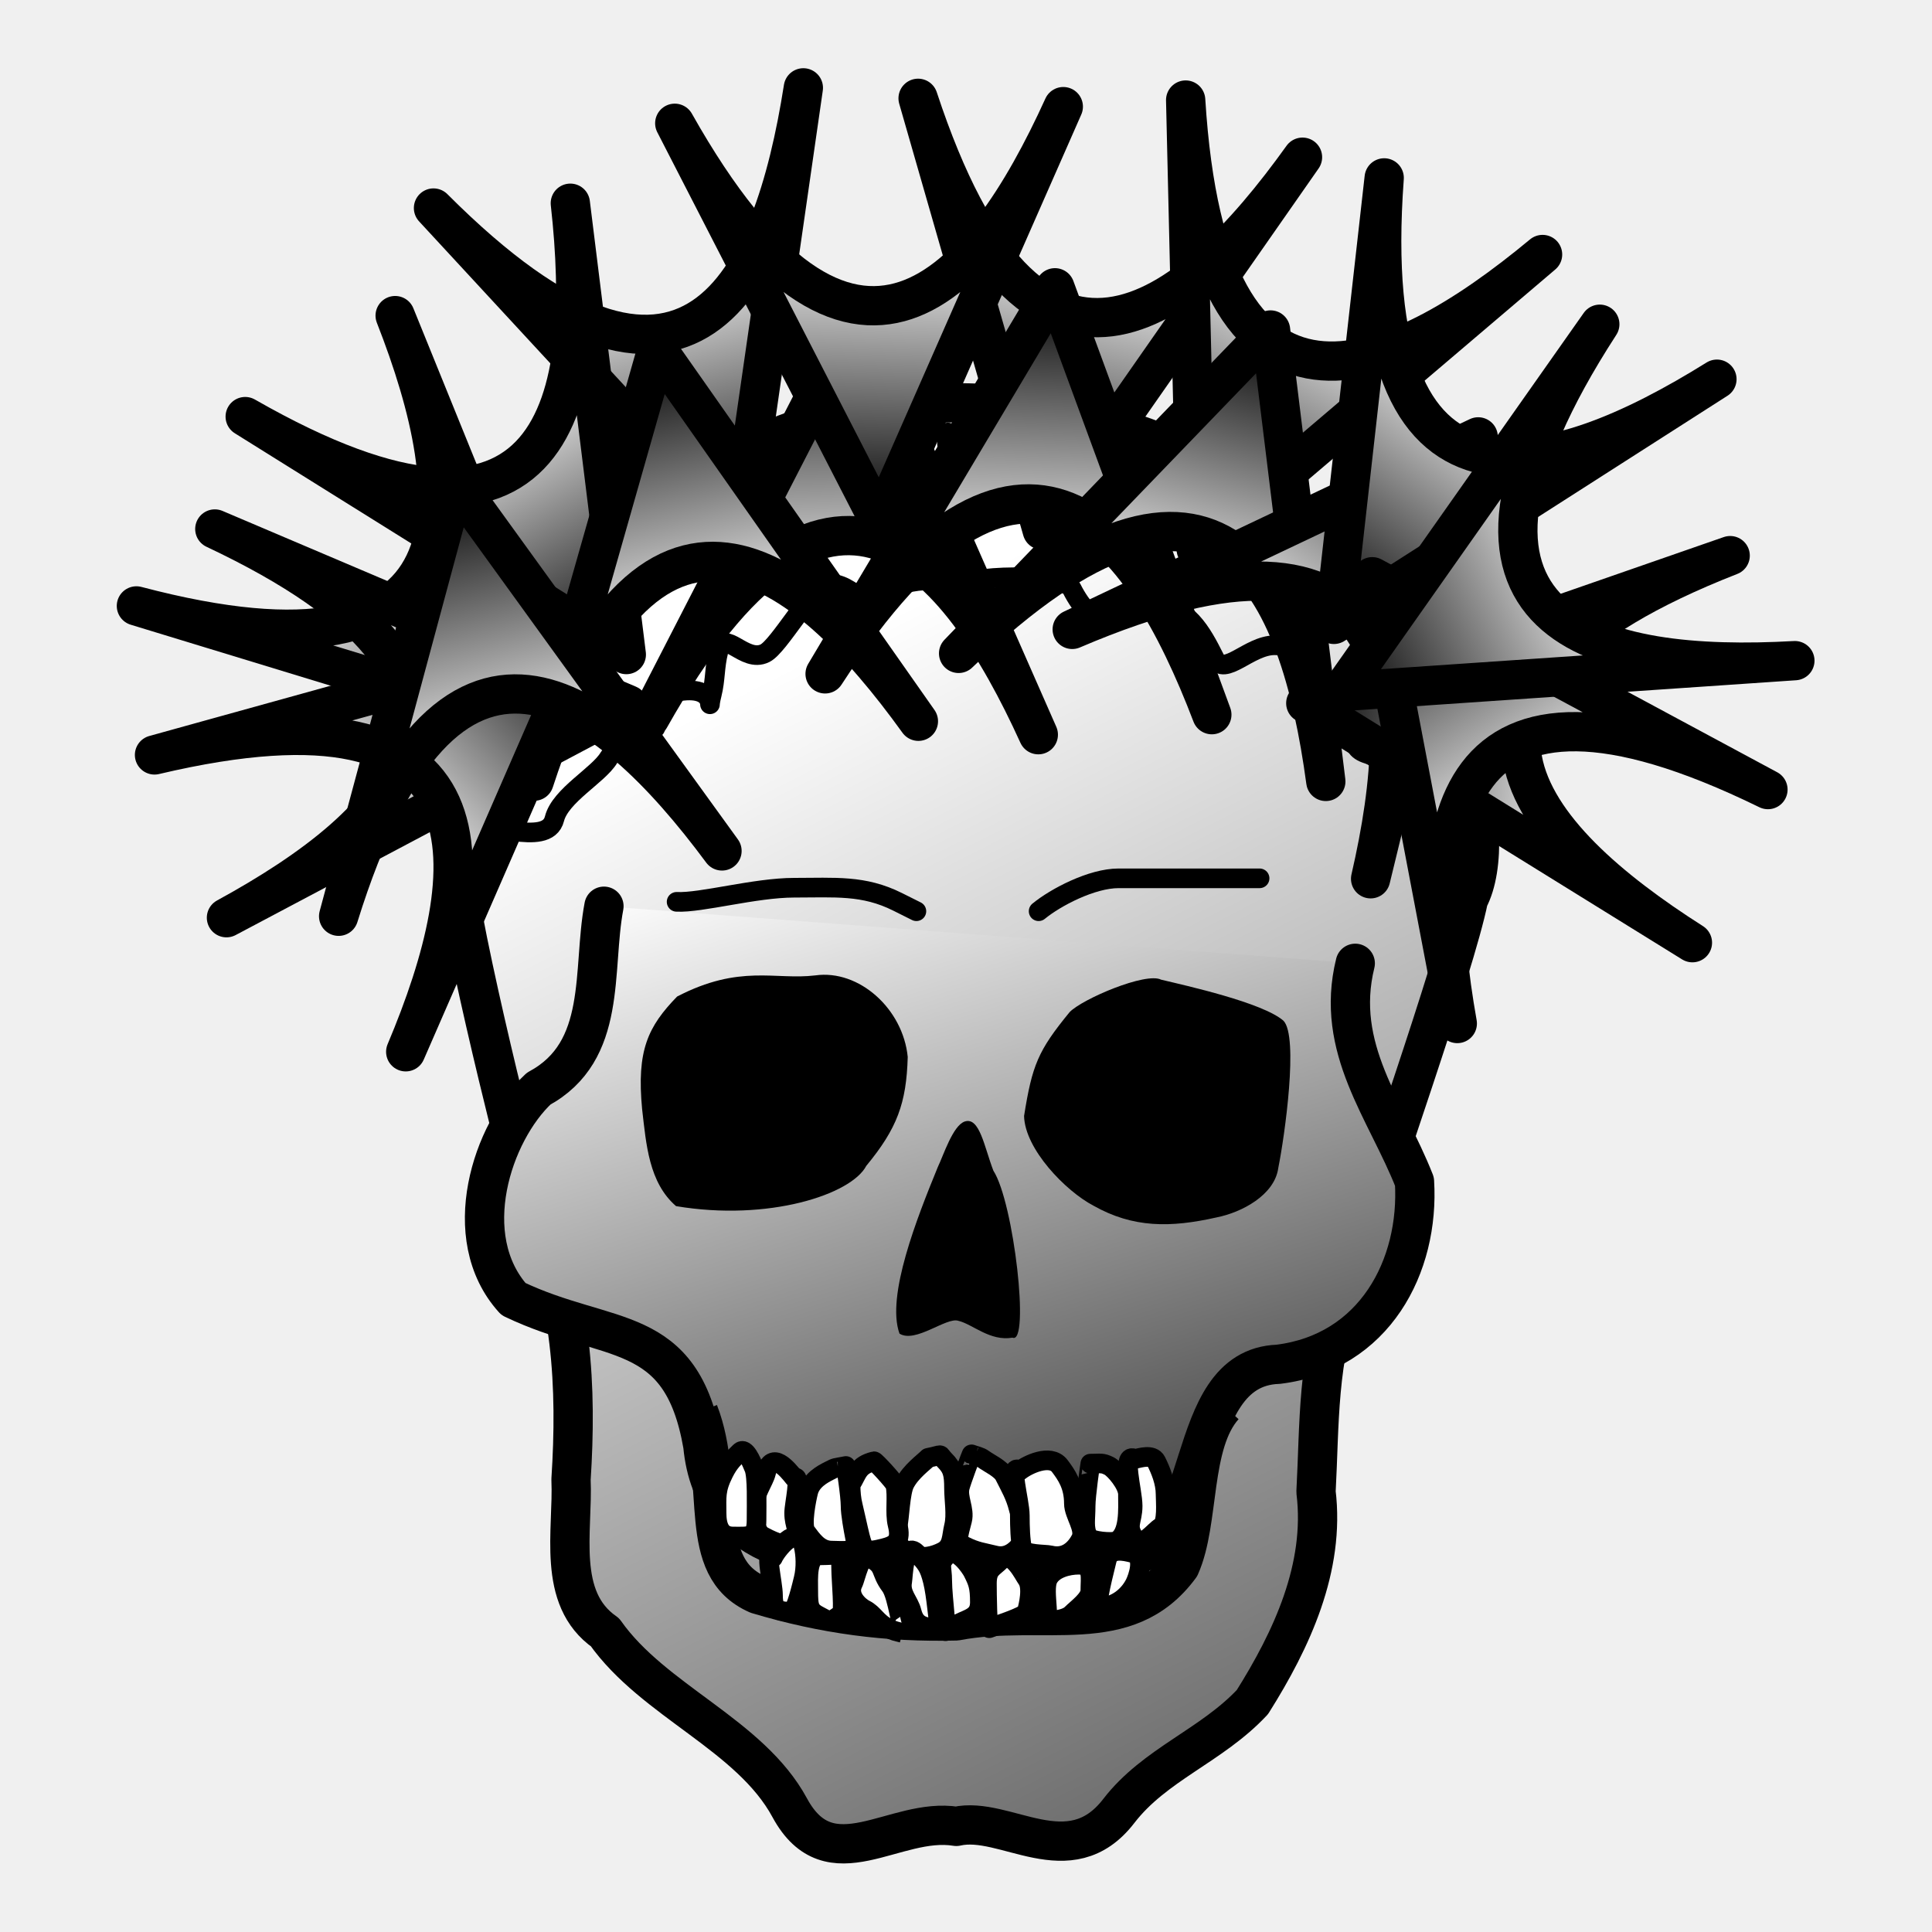
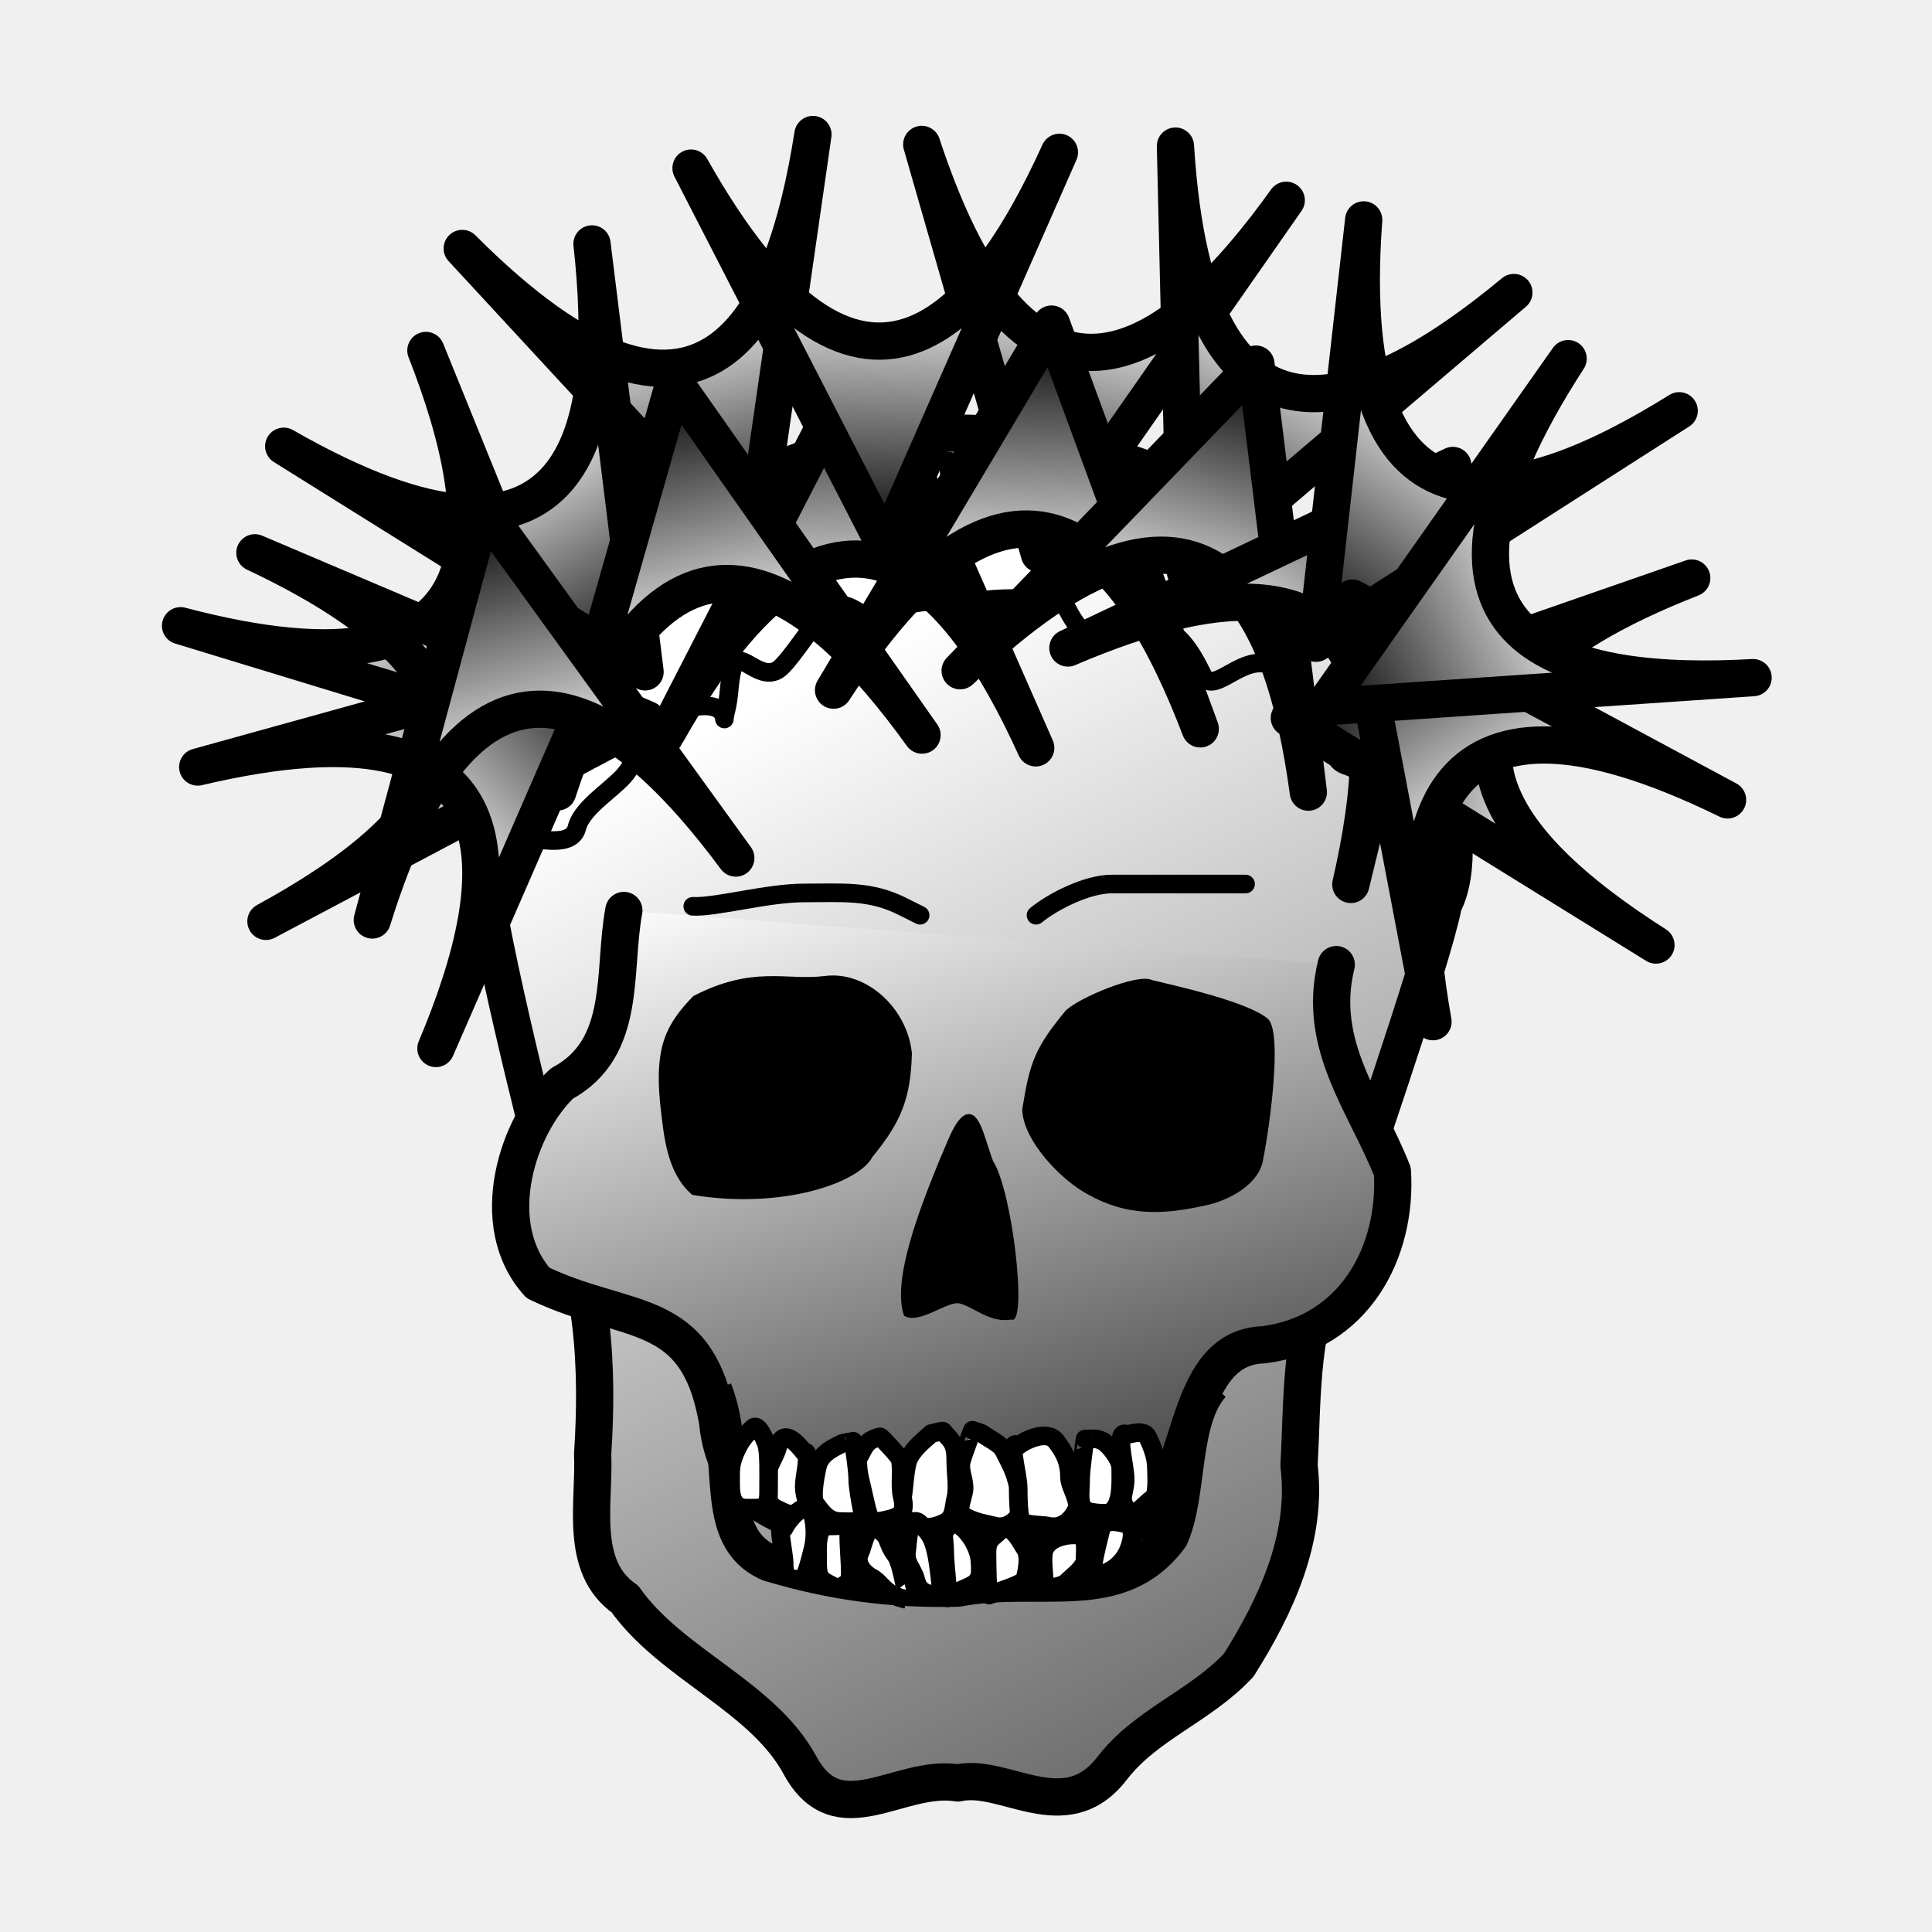
- <svg xmlns="http://www.w3.org/2000/svg" xmlns:xlink="http://www.w3.org/1999/xlink" overflow="hidden" viewBox="34 81 787 787" id="svg36220" version="1.0">
+ <svg xmlns="http://www.w3.org/2000/svg" xmlns:xlink="http://www.w3.org/1999/xlink" overflow="hidden" viewBox="12 59 830 830" id="svg36220" version="1.0">
  <defs id="defs36222">
    <linearGradient id="linearGradient5175">
      <stop style="stop-color:#ffffff;stop-opacity:1" offset="0" id="stop5177" />
      <stop style="stop-color:#000000;stop-opacity:1;" offset="1" id="stop5179" />
    </linearGradient>
    <linearGradient xlink:href="#linearGradient5175" id="linearGradient2365" x1="317.823" y1="251.519" x2="716.784" y2="1040.894" gradientUnits="userSpaceOnUse" gradientTransform="matrix(0.957555,0,0,0.957555,5.117738,135.2389)" />
    <linearGradient xlink:href="#linearGradient5175" id="linearGradient2373" x1="403.641" y1="286.734" x2="535.965" y2="715.779" gradientUnits="userSpaceOnUse" gradientTransform="matrix(0.957555,0,0,0.957555,5.117738,135.2389)" />
    <linearGradient xlink:href="#linearGradient5175" id="linearGradient3212" x1="408" y1="206" x2="392" y2="313" gradientUnits="userSpaceOnUse" />
    <linearGradient xlink:href="#linearGradient5175" id="linearGradient3236" gradientUnits="userSpaceOnUse" x1="405" y1="176" x2="402" y2="281" gradientTransform="matrix(1.130489,0,0,1.130489,-50.63018,-23.65829)" />
    <linearGradient xlink:href="#linearGradient5175" id="linearGradient3240" gradientUnits="userSpaceOnUse" x1="405" y1="176" x2="402" y2="281" gradientTransform="matrix(1.109098,0.21888,-0.21888,1.109098,85.2803,-100.5017)" />
    <linearGradient xlink:href="#linearGradient5175" id="linearGradient3244" gradientUnits="userSpaceOnUse" gradientTransform="matrix(1.017334,0.492988,-0.492988,1.017334,261.0072,-174.3867)" x1="405" y1="176" x2="402" y2="281" />
    <linearGradient xlink:href="#linearGradient5175" id="linearGradient3248" gradientUnits="userSpaceOnUse" gradientTransform="matrix(0.941308,0.626054,-0.626054,0.941308,384.2847,-174.5797)" x1="405" y1="176" x2="402" y2="281" />
    <linearGradient xlink:href="#linearGradient5175" id="linearGradient3252" gradientUnits="userSpaceOnUse" gradientTransform="matrix(0.524688,1.001354,-1.001354,0.524688,656.011,-177.2386)" x1="405" y1="176" x2="402" y2="281" />
    <linearGradient xlink:href="#linearGradient5175" id="linearGradient3256" gradientUnits="userSpaceOnUse" x1="405" y1="176" x2="402" y2="281" gradientTransform="matrix(1.089125,-0.303002,0.303002,1.089125,-177.2688,112.8851)" />
    <linearGradient xlink:href="#linearGradient5175" id="linearGradient3260" gradientUnits="userSpaceOnUse" gradientTransform="matrix(0.970834,-0.579209,0.579209,0.970834,-254.1968,301.8831)" x1="405" y1="176" x2="402" y2="281" />
    <linearGradient xlink:href="#linearGradient5175" id="linearGradient3264" gradientUnits="userSpaceOnUse" gradientTransform="matrix(0.787635,-0.810947,0.810947,0.787635,-272.0044,477.7957)" x1="405" y1="176" x2="402" y2="281" />
    <linearGradient xlink:href="#linearGradient5175" id="linearGradient3278" gradientUnits="userSpaceOnUse" x1="405" y1="176" x2="402" y2="281" gradientTransform="matrix(1.130489,0,0,-1.130489,-60.80898,528.3752)" />
    <linearGradient xlink:href="#linearGradient5175" id="linearGradient3280" gradientUnits="userSpaceOnUse" gradientTransform="matrix(1.128295,7.040609e-2,7.040609e-2,-1.128295,1.66025,487.6816)" x1="405" y1="176" x2="402" y2="281" />
    <linearGradient xlink:href="#linearGradient5175" id="linearGradient3282" gradientUnits="userSpaceOnUse" gradientTransform="matrix(1.082421,0.326146,0.326146,-1.082421,35.59664,391.733)" x1="405" y1="176" x2="402" y2="281" />
    <linearGradient xlink:href="#linearGradient5175" id="linearGradient3284" gradientUnits="userSpaceOnUse" gradientTransform="matrix(0.897682,0.68715,0.68715,-0.897682,91.16528,241.8485)" x1="405" y1="176" x2="402" y2="281" />
    <linearGradient xlink:href="#linearGradient5175" id="linearGradient3286" gradientUnits="userSpaceOnUse" gradientTransform="matrix(1.108513,-0.221814,-0.221814,-1.108513,-70.53321,621.6134)" x1="405" y1="176" x2="402" y2="281" />
    <linearGradient xlink:href="#linearGradient5175" id="linearGradient3288" gradientUnits="userSpaceOnUse" gradientTransform="matrix(1.105271,-0.237442,-0.237442,-1.105271,-147.0037,681.1637)" x1="405" y1="176" x2="402" y2="281" />
    <linearGradient xlink:href="#linearGradient5175" id="linearGradient3292" gradientUnits="userSpaceOnUse" gradientTransform="matrix(-0.157829,1.119418,-1.119418,-0.157829,942.3364,-27.01519)" x1="405" y1="176" x2="402" y2="281" />
    <linearGradient xlink:href="#linearGradient5175" id="linearGradient3296" gradientUnits="userSpaceOnUse" gradientTransform="matrix(8.218347e-2,1.127499,1.127499,-8.218347e-2,-59.0949,-50.80058)" x1="405" y1="176" x2="402" y2="281" />
    <linearGradient xlink:href="#linearGradient5175" id="linearGradient3300" gradientUnits="userSpaceOnUse" gradientTransform="matrix(0.766568,0.830892,0.830892,-0.766568,-260.6619,229.316)" x1="405" y1="176" x2="402" y2="281" />
    <linearGradient xlink:href="#linearGradient5175" id="linearGradient3304" gradientUnits="userSpaceOnUse" gradientTransform="matrix(-0.931353,0.640772,-0.640772,-0.931353,1138.129,326.4624)" x1="405" y1="176" x2="402" y2="281" />
  </defs>
  <g id="layer1">
    <path style="fill:url(#linearGradient2365);fill-opacity:1;fill-rule:evenodd;stroke:#000000;stroke-width:16;stroke-linecap:round;stroke-linejoin:round;stroke-miterlimit:4;stroke-dasharray:none;stroke-opacity:1" d="M 219.61,436.869 C 220.436,387.43 242.548,340.936 277.247,307.141 C 304.132,280.956 334.458,262.984 370.021,252.238 C 402.811,242.33 446.984,243.028 479.636,252.447 C 519.371,263.91 549.346,279.368 580.922,306.027 C 628.794,346.443 645.767,421.712 632.184,447.307 C 626.723,474.513 593.89,566.973 581.085,607.817 C 570.495,633.069 571.55,661.729 570.076,688.706 C 573.87,719.56 560.135,748.989 544.173,774.333 C 527.53,792.144 504.419,799.635 489.744,818.699 C 469.593,844.876 443.405,820.4 423.557,824.971 C 398.372,820.88 372.151,847.821 355.686,817.371 C 339.575,787.575 300.245,774.014 280.449,745.927 C 260.53,732.094 267.536,704.482 266.605,683.653 C 269.03,646.451 267.183,607.901 250.723,573.77 C 249.111,569.049 225.583,478.271 219.61,436.869 z " id="path1328" />
    <path style="fill:url(#linearGradient2373);fill-opacity:1;fill-rule:evenodd;stroke:#000000;stroke-width:16;stroke-linecap:round;stroke-linejoin:round;stroke-miterlimit:4;stroke-dasharray:none;stroke-opacity:1" d="M 280.018,450.151 C 275.098,476.254 281.71,509.193 253.426,524.468 C 234.446,542.111 220.338,584.861 243.149,610.172 C 281.903,628.722 311.553,619.12 320.305,669.809 C 324.539,715.14 369.742,717.923 395.662,715.334 C 424.112,715.797 464.12,716.993 491.185,715.067 C 528.549,713.689 514.093,638.147 554.68,636.742 C 593.941,631.928 612.277,596.756 610.191,562.308 C 598.716,533.079 577.505,508.157 586.064,473.405" id="path2239" />
    <path style="fill:#000000;fill-opacity:1;fill-rule:evenodd;stroke:none;stroke-width:16;stroke-linecap:round;stroke-linejoin:round;stroke-miterlimit:4;stroke-dasharray:none;stroke-opacity:1" d="M 469.74,493.253 C 456.786,509.046 454.462,514.907 451.154,535.586 C 451.466,549.109 468.115,566.195 479.367,572.103 C 495.544,581.266 510.835,581.14 529.533,576.919 C 539.802,574.913 553.275,567.784 554.724,556.692 C 557.345,543.639 563.036,503.213 556.821,496.798 C 548.323,489.409 517.415,482.559 506.947,480.057 C 500.738,476.904 474.939,487.911 469.74,493.253 z " id="path2206" />
    <path style="fill:#000000;fill-opacity:1;fill-rule:evenodd;stroke:none;stroke-width:16;stroke-linecap:round;stroke-linejoin:round;stroke-miterlimit:4;stroke-dasharray:none;stroke-opacity:1" d="M 309.81,486.947 C 297.974,499.177 293.261,508.776 295.577,532.918 C 297.234,547.16 298.302,562.718 309.387,572.317 C 347.066,578.647 380.8,567.573 386.88,555.909 C 399.41,540.72 403.235,530.455 403.764,511.548 C 401.85,491.998 383.972,475.82 366.104,478.328 C 349.788,480.315 335.427,473.636 309.81,486.947 z " id="path2204" />
    <path style="fill:#000000;fill-opacity:1;fill-rule:evenodd;stroke:none;stroke-width:16;stroke-linecap:round;stroke-linejoin:round;stroke-miterlimit:4;stroke-dasharray:none;stroke-opacity:1" d="M 426.995,537.845 C 422.156,539.439 418.275,551.741 416.028,556.369 C 407.581,577.004 394.9,608.977 400.407,624.252 C 406.92,628.328 419.608,617.355 424.419,619.042 C 430.219,620.408 437.266,627.483 446.438,625.895 C 453.606,628.985 447.008,570.791 438.655,557.876 C 434.931,548.186 433.056,535.848 426.995,537.845 z " id="path2228" />
    <path style="fill:none;fill-opacity:1;fill-rule:evenodd;stroke:#000000;stroke-width:16;stroke-linecap:butt;stroke-linejoin:round;stroke-miterlimit:4;stroke-dasharray:none;stroke-opacity:1" d="M 318.592,656.22 C 330.013,685.718 316.955,719.184 342.531,730.434 C 369.725,738.565 395.248,741.975 423.504,741.277 C 459.205,734.493 492.785,748.83 514.676,719.067 C 522.874,700.719 518.822,669.035 532.594,653.744" id="path2244" />
    <path style="fill:#ffffff;fill-opacity:1;fill-rule:evenodd;stroke:#000000;stroke-width:8;stroke-linecap:butt;stroke-linejoin:round;stroke-miterlimit:4;stroke-dasharray:none;stroke-opacity:1" d="M 412.079,674.844 C 410.456,676.539 404.974,680.436 402.503,685.377 C 400.658,689.068 400.43,699.417 399.631,702.613 C 397.928,709.425 400.531,711.681 405.376,714.104 C 409.779,716.305 414.733,714.692 417.824,713.146 C 422.142,710.987 421.544,706.883 422.612,702.613 C 423.725,698.159 422.612,691.878 422.612,687.292 C 422.612,681.418 422.068,679.087 418.782,675.801 C 416.018,673.037 418.745,673.511 412.079,674.844 z " id="path2275" />
    <path style="fill:#ffffff;fill-opacity:1;fill-rule:evenodd;stroke:#000000;stroke-width:8;stroke-linecap:butt;stroke-linejoin:round;stroke-miterlimit:4;stroke-dasharray:none;stroke-opacity:1" d="M 429.772,673.43 C 429.716,673.374 425.664,684.115 424.984,686.835 C 423.918,691.099 427.054,695.79 425.941,700.241 C 424.374,706.512 423.171,708.91 426.899,710.774 C 431.827,713.238 434.443,713.378 439.347,714.604 C 445.217,716.072 448.861,711.495 450.838,708.859 C 453.313,705.558 449.493,697.734 448.923,695.453 C 447.622,690.251 445.623,686.938 443.177,682.048 C 441.777,679.246 436.731,676.973 434.559,675.345 C 433.184,674.313 431.367,674.068 429.772,673.43 z " id="path2277" />
    <path style="fill:#ffffff;fill-opacity:1;fill-rule:evenodd;stroke:#000000;stroke-width:8;stroke-linecap:butt;stroke-linejoin:round;stroke-miterlimit:4;stroke-dasharray:none;stroke-opacity:1" d="M 449.424,680.088 C 444.572,676.449 449.424,692.217 449.424,698.282 C 449.424,702.856 449.6,708.562 450.381,711.688 C 451.077,714.47 459.892,714.065 461.872,714.56 C 467.979,716.087 472.126,712.246 474.32,707.857 C 476.343,703.811 471.447,698.01 471.447,693.494 C 471.447,686.023 468.399,681.77 465.702,678.173 C 461.887,673.086 452.456,677.662 449.424,680.088 z " id="path2279" />
    <path style="fill:#ffffff;fill-opacity:1;fill-rule:evenodd;stroke:#000000;stroke-width:8;stroke-linecap:butt;stroke-linejoin:round;stroke-miterlimit:4;stroke-dasharray:none;stroke-opacity:1" d="M 478.15,677.216 C 478.129,677.187 476.235,690.234 476.235,694.452 C 476.235,699.989 475.357,703.229 477.193,706.9 C 478.265,709.045 487.314,709.5 488.683,708.815 C 494.229,706.042 493.471,695.685 493.471,689.664 C 493.471,685.694 488.07,679.303 485.811,678.173 C 482.948,676.742 482.444,677.216 478.15,677.216 z " id="path2281" />
    <path style="fill:#ffffff;fill-opacity:1;fill-rule:evenodd;stroke:#000000;stroke-width:8;stroke-linecap:butt;stroke-linejoin:round;stroke-miterlimit:4;stroke-dasharray:none;stroke-opacity:1" d="M 496.344,675.3 C 490.627,672.442 495.386,688.06 495.386,694.452 C 495.386,700.832 492.356,702.54 496.344,707.857 C 499.299,711.797 504.318,704.349 506.877,703.069 C 509.691,701.663 508.792,692.674 508.792,689.664 C 508.792,684.725 506.723,679.78 504.962,676.258 C 503.441,673.217 498.254,674.918 496.344,675.3 z " id="path2283" />
    <path style="fill:#ffffff;fill-opacity:1;fill-rule:evenodd;stroke:#000000;stroke-width:8;stroke-linecap:butt;stroke-linejoin:round;stroke-miterlimit:4;stroke-dasharray:none;stroke-opacity:1" d="M 378.564,678.173 C 378.587,678.128 380.48,690.161 380.48,694.452 C 380.48,697.633 381.579,703.777 382.395,707.857 C 383.598,713.873 377.522,712.645 372.819,712.645 C 367.644,712.645 364.83,708.376 362.286,704.985 C 360.297,702.333 362.559,691.444 363.244,688.706 C 364.414,684.026 368.952,681.543 371.862,680.088 C 374.78,678.629 373.349,679.216 378.564,678.173 z " id="path2287" />
    <path style="fill:#ffffff;fill-opacity:1;fill-rule:evenodd;stroke:#000000;stroke-width:8;stroke-linecap:butt;stroke-linejoin:round;stroke-miterlimit:4;stroke-dasharray:none;stroke-opacity:1" d="M 357.498,682.961 C 360.475,681.473 357.498,693.663 357.498,697.324 C 357.498,702.951 359.975,703.861 357.498,708.815 C 355.513,712.785 345.847,707.298 345.05,706.9 C 341.187,704.968 341.22,698.894 341.22,694.452 C 341.22,689.745 345.18,684.355 346.008,681.046 C 348.387,671.529 354.906,679.72 357.498,682.961 z " id="path2289" />
    <path style="fill:#ffffff;fill-opacity:1;fill-rule:evenodd;stroke:#000000;stroke-width:8;stroke-linecap:butt;stroke-linejoin:round;stroke-miterlimit:4;stroke-dasharray:none;stroke-opacity:1" d="M 380.48,685.833 C 383.414,681.147 383.304,677.946 390.055,676.258 C 390.509,676.145 398.408,684.773 398.673,685.833 C 399.797,690.328 398.378,697.102 399.631,702.112 C 401.306,708.814 398.771,710.466 393.885,711.688 C 387.096,713.385 385.863,713.114 384.31,706.9 C 383.362,703.109 382.141,697.267 381.437,694.452 C 380.742,691.669 380.48,688.785 380.48,685.833 z " id="path2291" />
    <path style="fill:#ffffff;fill-opacity:1;fill-rule:evenodd;stroke:#000000;stroke-width:8;stroke-linecap:butt;stroke-linejoin:round;stroke-miterlimit:4;stroke-dasharray:none;stroke-opacity:1" d="M 341.22,679.131 C 342.549,682.576 342.177,693.422 342.177,700.197 C 342.177,707.62 339.153,706.9 332.602,706.9 C 327.37,706.9 325.899,702.633 325.899,697.324 C 325.899,690.878 325.357,687.875 328.772,681.046 C 331.043,676.504 332.911,674.991 335.474,672.428 C 337.555,670.347 340.127,676.398 341.22,679.131 z " id="path2295" />
    <path style="fill:#ffffff;fill-opacity:1;fill-rule:evenodd;stroke:#000000;stroke-width:8;stroke-linecap:butt;stroke-linejoin:round;stroke-miterlimit:4;stroke-dasharray:none;stroke-opacity:1" d="M 348.88,715.518 C 345.269,711.907 348.88,725.732 348.88,730.839 C 348.88,736.65 350.749,737.542 356.541,737.542 C 358.193,737.542 360.862,726.001 361.328,724.136 C 362.461,719.605 362.202,714.225 361.328,710.73 C 358.89,700.975 349.927,712.902 348.88,715.518 z " id="path2299" />
    <path style="fill:#ffffff;fill-opacity:1;fill-rule:evenodd;stroke:#000000;stroke-width:8;stroke-linecap:butt;stroke-linejoin:round;stroke-miterlimit:4;stroke-dasharray:none;stroke-opacity:1" d="M 416.867,744.244 C 416.042,740.946 415.501,731.122 413.994,725.093 C 412.559,719.352 411.437,717.748 407.291,713.603 C 402.165,708.477 401.814,723.753 401.546,725.093 C 400.5,730.321 404.268,733.111 405.376,737.542 C 406.734,742.972 409.936,744.244 416.867,744.244 z " id="path2301" />
    <path style="fill:#ffffff;fill-opacity:1;fill-rule:evenodd;stroke:#000000;stroke-width:8;stroke-linecap:butt;stroke-linejoin:round;stroke-miterlimit:4;stroke-dasharray:none;stroke-opacity:1" d="M 418.782,744.244 C 420.332,750.445 417.824,731.485 417.824,725.093 C 417.824,718.96 416.132,718.167 419.739,714.56 C 423.596,710.704 429.514,719.746 430.272,721.263 C 432.358,725.433 433.145,727.195 433.145,733.711 C 433.145,739.614 428.697,740.244 424.527,742.329 C 418.905,745.14 436.682,740.664 418.782,744.244 z " id="path2303" />
    <path style="fill:#ffffff;fill-opacity:1;fill-rule:evenodd;stroke:#000000;stroke-width:8;stroke-linecap:butt;stroke-linejoin:round;stroke-miterlimit:4;stroke-dasharray:none;stroke-opacity:1" d="M 436.975,744.244 C 436.187,744.639 436.018,730.116 436.018,726.051 C 436.018,720.066 438.401,719.838 441.763,716.475 C 446.169,712.07 451.247,722.736 452.296,724.136 C 454.853,727.544 452.904,735.111 452.296,737.542 C 451.822,739.439 439.304,743.313 436.975,744.244 z " id="path2305" />
    <path style="fill:#ffffff;fill-opacity:1;fill-rule:evenodd;stroke:#000000;stroke-width:8;stroke-linecap:butt;stroke-linejoin:round;stroke-miterlimit:4;stroke-dasharray:none;stroke-opacity:1" d="M 402.503,742.329 C 401.18,747.621 400.031,731.372 396.758,727.008 C 392.191,720.919 394.865,718.88 388.14,715.518 C 384.29,713.593 382.707,723.512 381.437,726.051 C 378.865,731.196 384.176,735.56 386.225,736.584 C 390.019,738.481 390.966,741.827 395.8,744.244 C 398.031,745.36 399.07,745.541 401.546,746.159" id="path2307" />
    <path style="fill:#ffffff;fill-opacity:1;fill-rule:evenodd;stroke:#000000;stroke-width:8;stroke-linecap:butt;stroke-linejoin:round;stroke-miterlimit:4;stroke-dasharray:none;stroke-opacity:1" d="M 376.649,738.499 C 378.086,739.218 376.649,724.234 376.649,720.306 C 376.649,712.854 375.987,714.56 368.031,714.56 C 362.533,714.56 363.244,723.865 363.244,728.923 C 363.244,735.606 363.565,737.223 368.031,739.457 C 372.091,741.486 371.562,742.314 376.649,738.499 z " id="path2309" />
    <path style="fill:#ffffff;fill-opacity:1;fill-rule:evenodd;stroke:#000000;stroke-width:8;stroke-linecap:butt;stroke-linejoin:round;stroke-miterlimit:4;stroke-dasharray:none;stroke-opacity:1" d="M 458.042,741.372 C 463.251,743.977 458.309,729.345 460.914,724.136 C 463.063,719.838 469.206,718.39 473.362,718.39 C 479.426,718.39 478.15,723.54 478.15,728.923 C 478.15,732.4 472.882,736.107 470.49,738.499 C 467.997,740.991 461.958,741.372 458.042,741.372 z " id="path2311" />
    <path style="fill:#ffffff;fill-opacity:1;fill-rule:evenodd;stroke:#000000;stroke-width:8;stroke-linecap:butt;stroke-linejoin:round;stroke-miterlimit:4;stroke-dasharray:none;stroke-opacity:1" d="M 481.98,735.626 C 479.723,737.884 482.389,726.331 484.853,716.475 C 486.146,711.304 491.914,712.734 495.386,713.603 C 500.772,714.949 497.404,723.93 496.344,726.051 C 493.618,731.503 488.085,735.626 481.98,735.626 z " id="path2313" />
    <path style="fill:none;fill-opacity:0.75;fill-rule:evenodd;stroke:#000000;stroke-width:8;stroke-linecap:round;stroke-linejoin:round;stroke-miterlimit:4;stroke-dasharray:none;stroke-opacity:1" d="M 420.112,257.186 C 418.306,262.152 422.82,272.73 422.82,280.728 C 422.82,284.377 408.654,301.147 410.633,305.104 C 413.483,310.805 421.234,315.705 422.82,317.291 C 423.9,318.371 397.954,313.926 394.382,325.417 C 391.324,335.256 380.692,316.661 370.896,319.11 C 364.189,320.787 351.414,344.192 345.632,347.084 C 337.244,351.277 329.049,336.691 326.673,346.194 C 325.008,352.854 325.496,357.673 323.965,363.798 C 321.186,374.912 328.405,359.657 310.423,362.654 C 302.225,364.02 300.943,359.236 300.943,377.55 C 300.943,377.984 284.172,386.092 281.985,389.738 C 277.743,396.807 262.232,405.034 259.86,414.525 C 256.761,426.919 230.62,413.822 224.236,420.205" id="path2353" />
    <path style="fill:none;fill-opacity:0.75;fill-rule:evenodd;stroke:#000000;stroke-width:8;stroke-linecap:round;stroke-linejoin:round;stroke-miterlimit:4;stroke-dasharray:none;stroke-opacity:1" d="M 421.507,320.697 C 427.376,314.829 467.354,314.348 470.591,320.822 C 474.516,328.672 480.524,335.175 484.133,333.01 C 489.51,329.783 498.175,327.593 504.446,327.593 C 517.478,327.593 523.433,338.484 528.821,349.26 C 532.698,357.013 542.758,343.843 553.197,343.843 C 563.895,343.843 569.13,349.174 566.739,358.739 C 565.703,362.88 580.007,367.945 582.989,370.927 C 590.59,378.528 580.059,385.429 592.468,388.531 C 603.876,391.383 625.339,398.781 632.417,400.55" id="path2357" />
    <path style="fill:none;fill-opacity:0.75;fill-rule:evenodd;stroke:#000000;stroke-width:8;stroke-linecap:round;stroke-linejoin:round;stroke-miterlimit:4;stroke-dasharray:none;stroke-opacity:1" d="M 309.62,448.36 C 319.552,448.866 341.59,442.614 357.498,442.614 C 374.166,442.614 385.762,441.425 399.631,448.36 C 402.218,449.653 404.806,450.948 407.291,452.19" id="path2375" />
    <path style="fill:none;fill-opacity:0.75;fill-rule:evenodd;stroke:#000000;stroke-width:8;stroke-linecap:round;stroke-linejoin:round;stroke-miterlimit:4;stroke-dasharray:none;stroke-opacity:1" d="M 457.084,452.19 C 463.968,446.535 478.732,438.784 489.641,438.784 C 501.764,438.784 511.868,438.784 524.113,438.784 C 531.773,438.784 539.434,438.784 547.094,438.784" id="path2377" />
    <path id="path3238" d="M 407.987,121.048 L 458.541,296.956 L 564.574,145.037 C 518.199,209.793 454.314,261.626 407.987,121.048 z " style="fill:url(#linearGradient3240);fill-opacity:1;fill-rule:evenodd;stroke:#000000;stroke-width:16;stroke-linecap:round;stroke-linejoin:round;stroke-miterlimit:4;stroke-dasharray:none;stroke-opacity:1" />
    <path style="fill:url(#linearGradient3244);fill-opacity:1;fill-rule:evenodd;stroke:#000000;stroke-width:16;stroke-linecap:round;stroke-linejoin:round;stroke-miterlimit:4;stroke-dasharray:none;stroke-opacity:1" d="M 516.98,121.758 L 521.272,304.736 L 662.365,184.673 C 601.084,235.551 526.142,269.489 516.98,121.758 z " id="path3242" />
    <path id="path3254" d="M 210.584,165.741 L 334.812,300.153 L 361.244,116.786 C 348.925,195.476 315.156,270.494 210.584,165.741 z " style="fill:url(#linearGradient3256);fill-opacity:1;fill-rule:evenodd;stroke:#000000;stroke-width:16;stroke-linecap:round;stroke-linejoin:round;stroke-miterlimit:4;stroke-dasharray:none;stroke-opacity:1" />
    <path style="fill:url(#linearGradient3260);fill-opacity:1;fill-rule:evenodd;stroke:#000000;stroke-width:16;stroke-linecap:round;stroke-linejoin:round;stroke-miterlimit:4;stroke-dasharray:none;stroke-opacity:1" d="M 133.881,250.699 L 289.129,347.638 L 266.322,163.784 C 275.168,242.941 262.353,324.204 133.881,250.699 z " id="path3258" />
    <path id="path3266" d="M 298.687,373.498 L 382.343,210.708 L 456.955,380.281 C 423.995,307.772 371.355,244.55 298.687,373.498 z " style="fill:url(#linearGradient3278);fill-opacity:1;fill-rule:evenodd;stroke:#000000;stroke-width:16;stroke-linecap:round;stroke-linejoin:round;stroke-miterlimit:4;stroke-dasharray:none;stroke-opacity:1" />
    <path style="fill:url(#linearGradient3280);fill-opacity:1;fill-rule:evenodd;stroke:#000000;stroke-width:16;stroke-linecap:round;stroke-linejoin:round;stroke-miterlimit:4;stroke-dasharray:none;stroke-opacity:1" d="M 370.104,355.494 L 463.736,198.23 L 527.642,372.121 C 499.263,297.7 450.662,231.322 370.104,355.494 z " id="path3268" />
    <path id="path3270" d="M 424.489,347.156 L 551.553,215.422 L 574.071,399.311 C 563.432,320.376 531.269,244.655 424.489,347.156 z " style="fill:url(#linearGradient3282);fill-opacity:1;fill-rule:evenodd;stroke:#000000;stroke-width:16;stroke-linecap:round;stroke-linejoin:round;stroke-miterlimit:4;stroke-dasharray:none;stroke-opacity:1" />
    <path style="fill:url(#linearGradient3284);fill-opacity:1;fill-rule:evenodd;stroke:#000000;stroke-width:16;stroke-linecap:round;stroke-linejoin:round;stroke-miterlimit:4;stroke-dasharray:none;stroke-opacity:1" d="M 470.767,337.38 L 636.145,258.963 L 592.32,438.967 C 610.221,361.356 606.85,279.157 470.767,337.38 z " id="path3272" />
    <path style="fill:url(#linearGradient3286);fill-opacity:1;fill-rule:evenodd;stroke:#000000;stroke-width:16;stroke-linecap:round;stroke-linejoin:round;stroke-miterlimit:4;stroke-dasharray:none;stroke-opacity:1" d="M 251.586,399.21 L 301.674,223.17 L 408.108,374.807 C 361.562,310.174 297.54,258.51 251.586,399.21 z " id="path3274" />
    <path style="fill:url(#linearGradient3236);fill-opacity:1;fill-rule:evenodd;stroke:#000000;stroke-width:16;stroke-linecap:round;stroke-linejoin:round;stroke-miterlimit:4;stroke-dasharray:none;stroke-opacity:1" d="M 308.865,131.219 L 392.522,294.009 L 467.134,124.436 C 434.174,196.945 381.534,260.167 308.865,131.219 z " id="path3204" />
    <path id="path3246" d="M 597.851,153.465 L 577.356,335.341 L 733.391,235.465 C 665.792,277.587 586.949,301.077 597.851,153.465 z " style="fill:url(#linearGradient3248);fill-opacity:1;fill-rule:evenodd;stroke:#000000;stroke-width:16;stroke-linecap:round;stroke-linejoin:round;stroke-miterlimit:4;stroke-dasharray:none;stroke-opacity:1" />
    <path id="path3262" d="M 89.563,327.82 L 264.625,381.23 L 194.966,209.562 C 224.017,283.724 232.693,365.533 89.563,327.82 z " style="fill:url(#linearGradient3264);fill-opacity:1;fill-rule:evenodd;stroke:#000000;stroke-width:16;stroke-linecap:round;stroke-linejoin:round;stroke-miterlimit:4;stroke-dasharray:none;stroke-opacity:1" />
    <path id="path3290" d="M 738.786,307.337 L 565.911,367.447 L 723.407,465.003 C 656.209,422.243 600.956,361.291 738.786,307.337 z " style="fill:url(#linearGradient3292);fill-opacity:1;fill-rule:evenodd;stroke:#000000;stroke-width:16;stroke-linecap:round;stroke-linejoin:round;stroke-miterlimit:4;stroke-dasharray:none;stroke-opacity:1" />
    <path style="fill:url(#linearGradient3296);fill-opacity:1;fill-rule:evenodd;stroke:#000000;stroke-width:16;stroke-linecap:round;stroke-linejoin:round;stroke-miterlimit:4;stroke-dasharray:none;stroke-opacity:1" d="M 121.507,296.485 L 289.948,368.085 L 126.248,454.827 C 196.169,416.684 255.397,359.587 121.507,296.485 z " id="path3294" />
    <path id="path3298" d="M 96.939,388.52 L 273.313,339.62 L 199.273,509.444 C 230.216,436.052 240.989,354.492 96.939,388.52 z " style="fill:url(#linearGradient3300);fill-opacity:1;fill-rule:evenodd;stroke:#000000;stroke-width:16;stroke-linecap:round;stroke-linejoin:round;stroke-miterlimit:4;stroke-dasharray:none;stroke-opacity:1" />
    <path id="path3276" d="M 171.943,454.235 L 219.542,277.505 L 328.106,427.624 C 280.652,363.655 215.907,312.9 171.943,454.235 z " style="fill:url(#linearGradient3288);fill-opacity:1;fill-rule:evenodd;stroke:#000000;stroke-width:16;stroke-linecap:round;stroke-linejoin:round;stroke-miterlimit:4;stroke-dasharray:none;stroke-opacity:1" />
    <path style="fill:url(#linearGradient3304);fill-opacity:1;fill-rule:evenodd;stroke:#000000;stroke-width:16;stroke-linecap:round;stroke-linejoin:round;stroke-miterlimit:4;stroke-dasharray:none;stroke-opacity:1" d="M 754.171,402.633 L 592.98,315.935 L 627.627,497.929 C 613.682,419.511 621.215,337.588 754.171,402.633 z " id="path3302" />
    <path style="fill:url(#linearGradient3252);fill-opacity:1;fill-rule:evenodd;stroke:#000000;stroke-width:16;stroke-linecap:round;stroke-linejoin:round;stroke-miterlimit:4;stroke-dasharray:none;stroke-opacity:1" d="M 685.676,213.074 L 580.308,362.729 L 765.14,350.116 C 685.616,354.574 605.185,337.29 685.676,213.074 z " id="path3250" />
  </g>
</svg>
